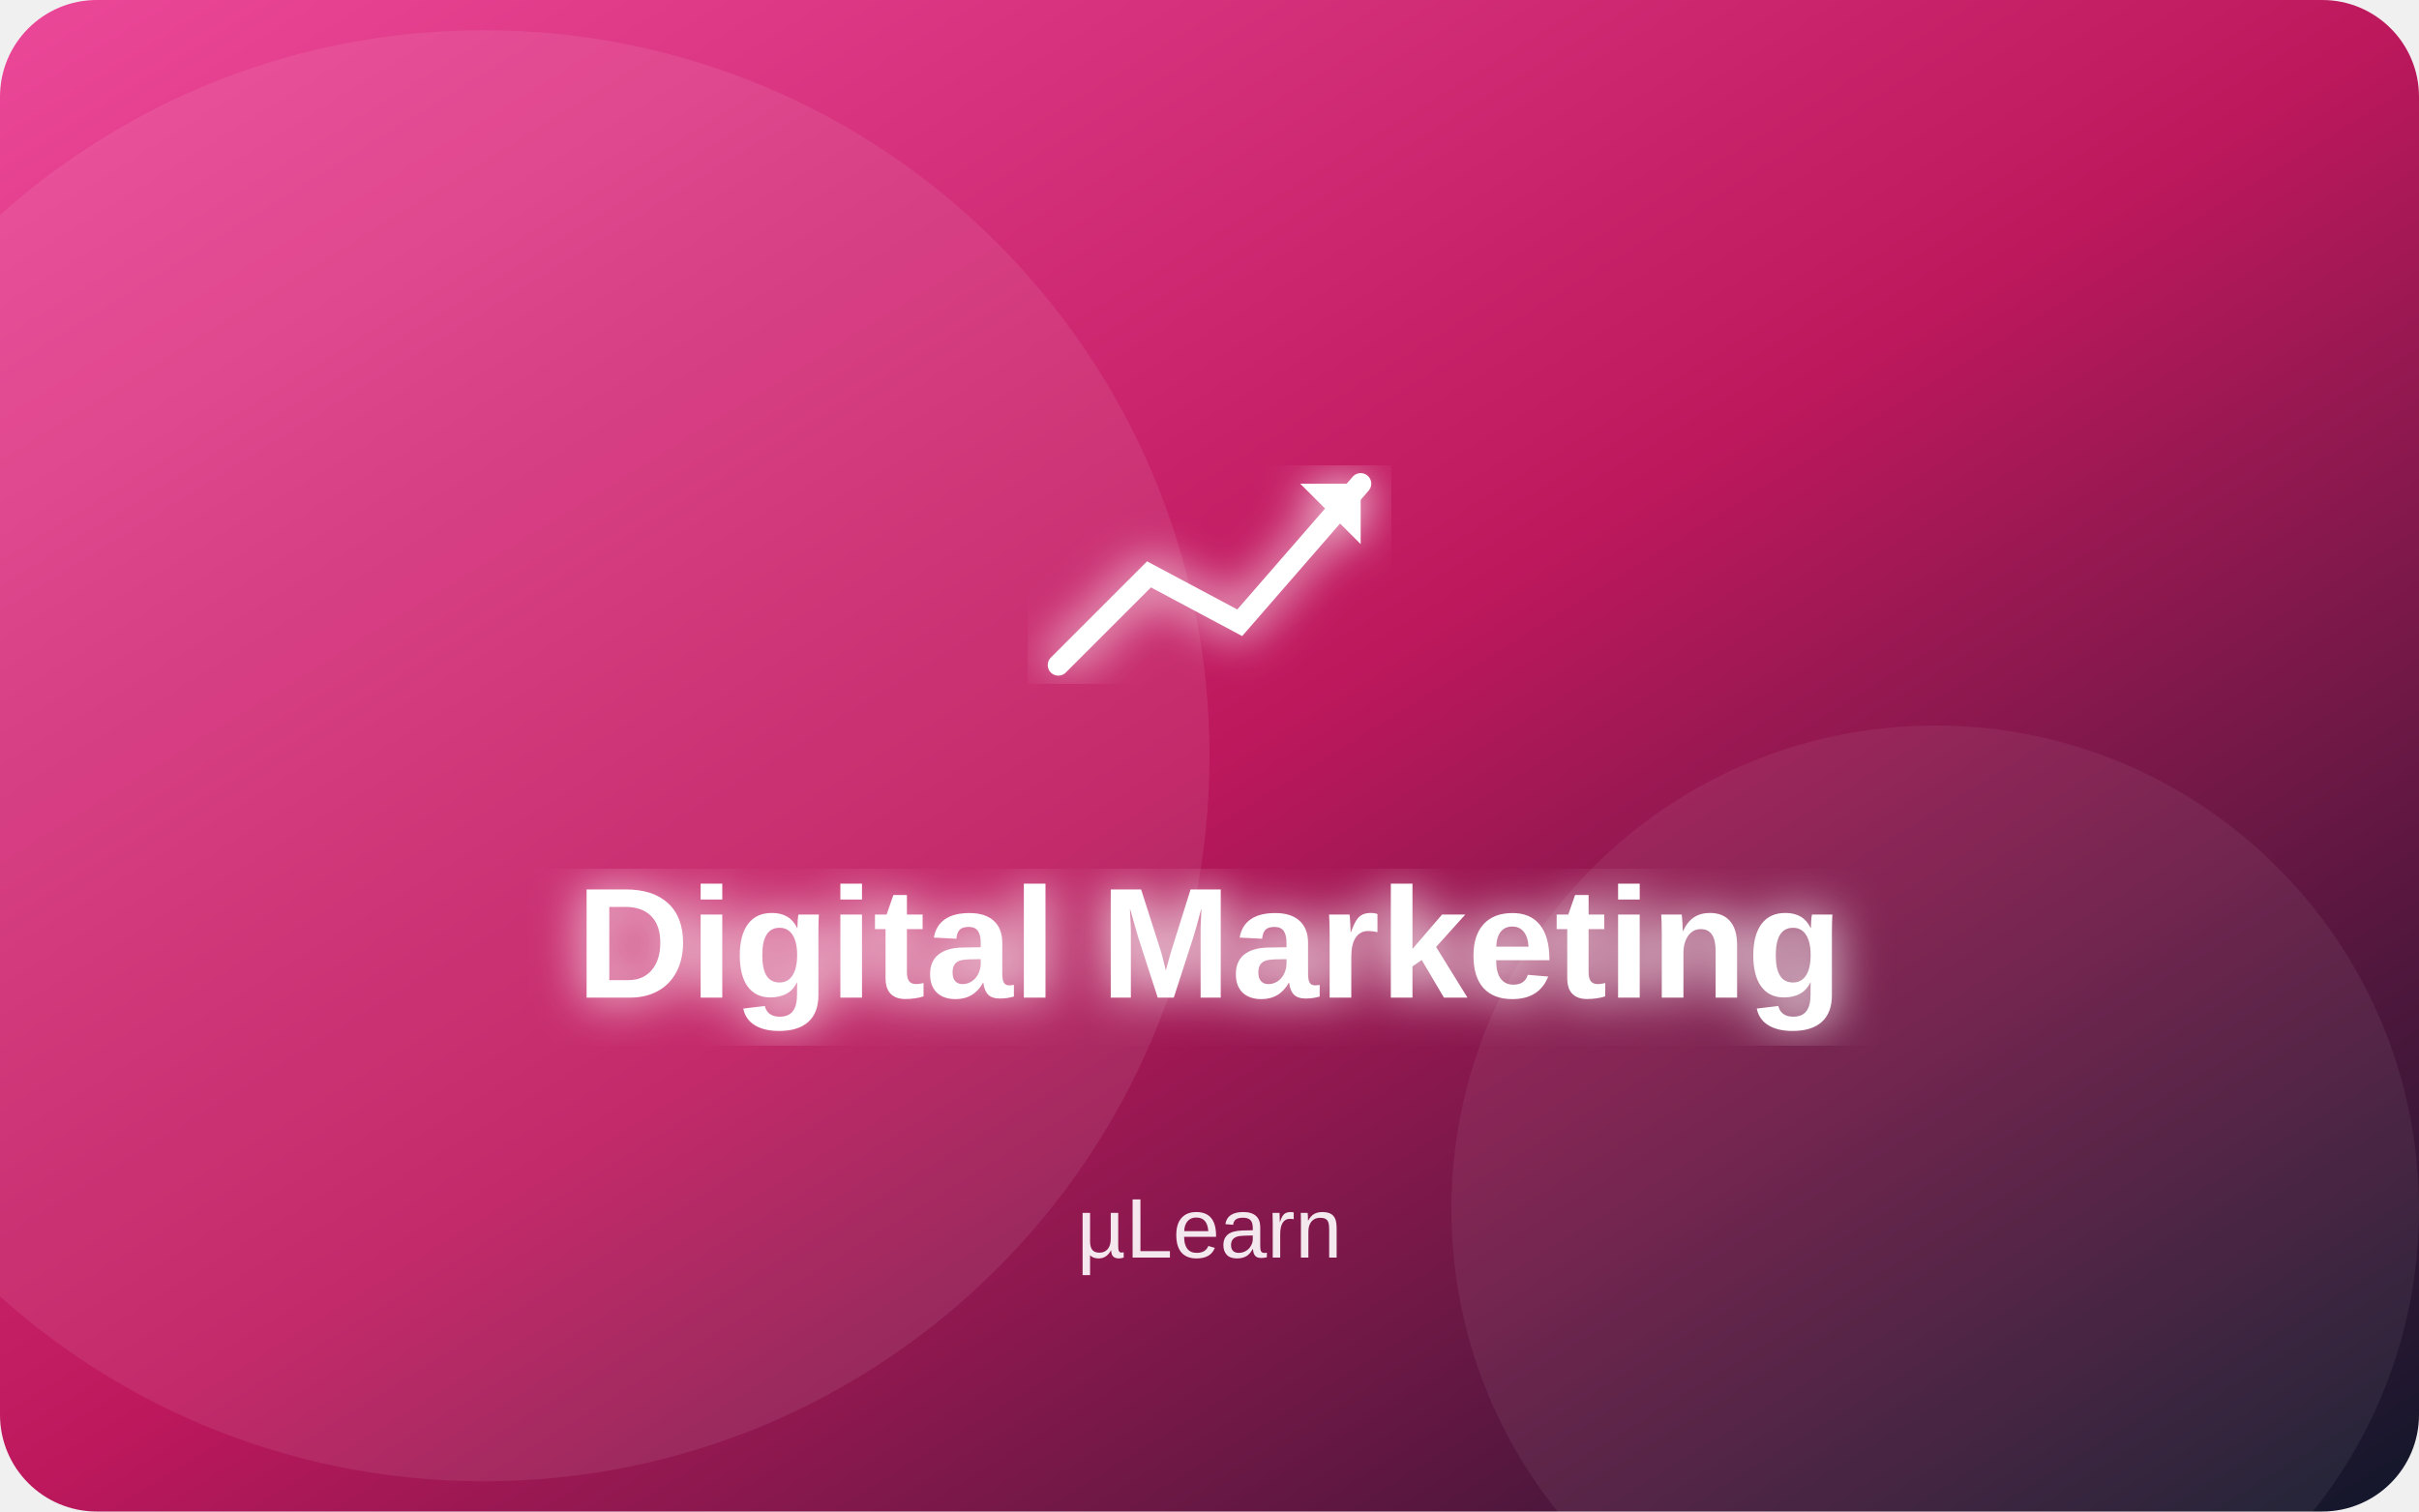
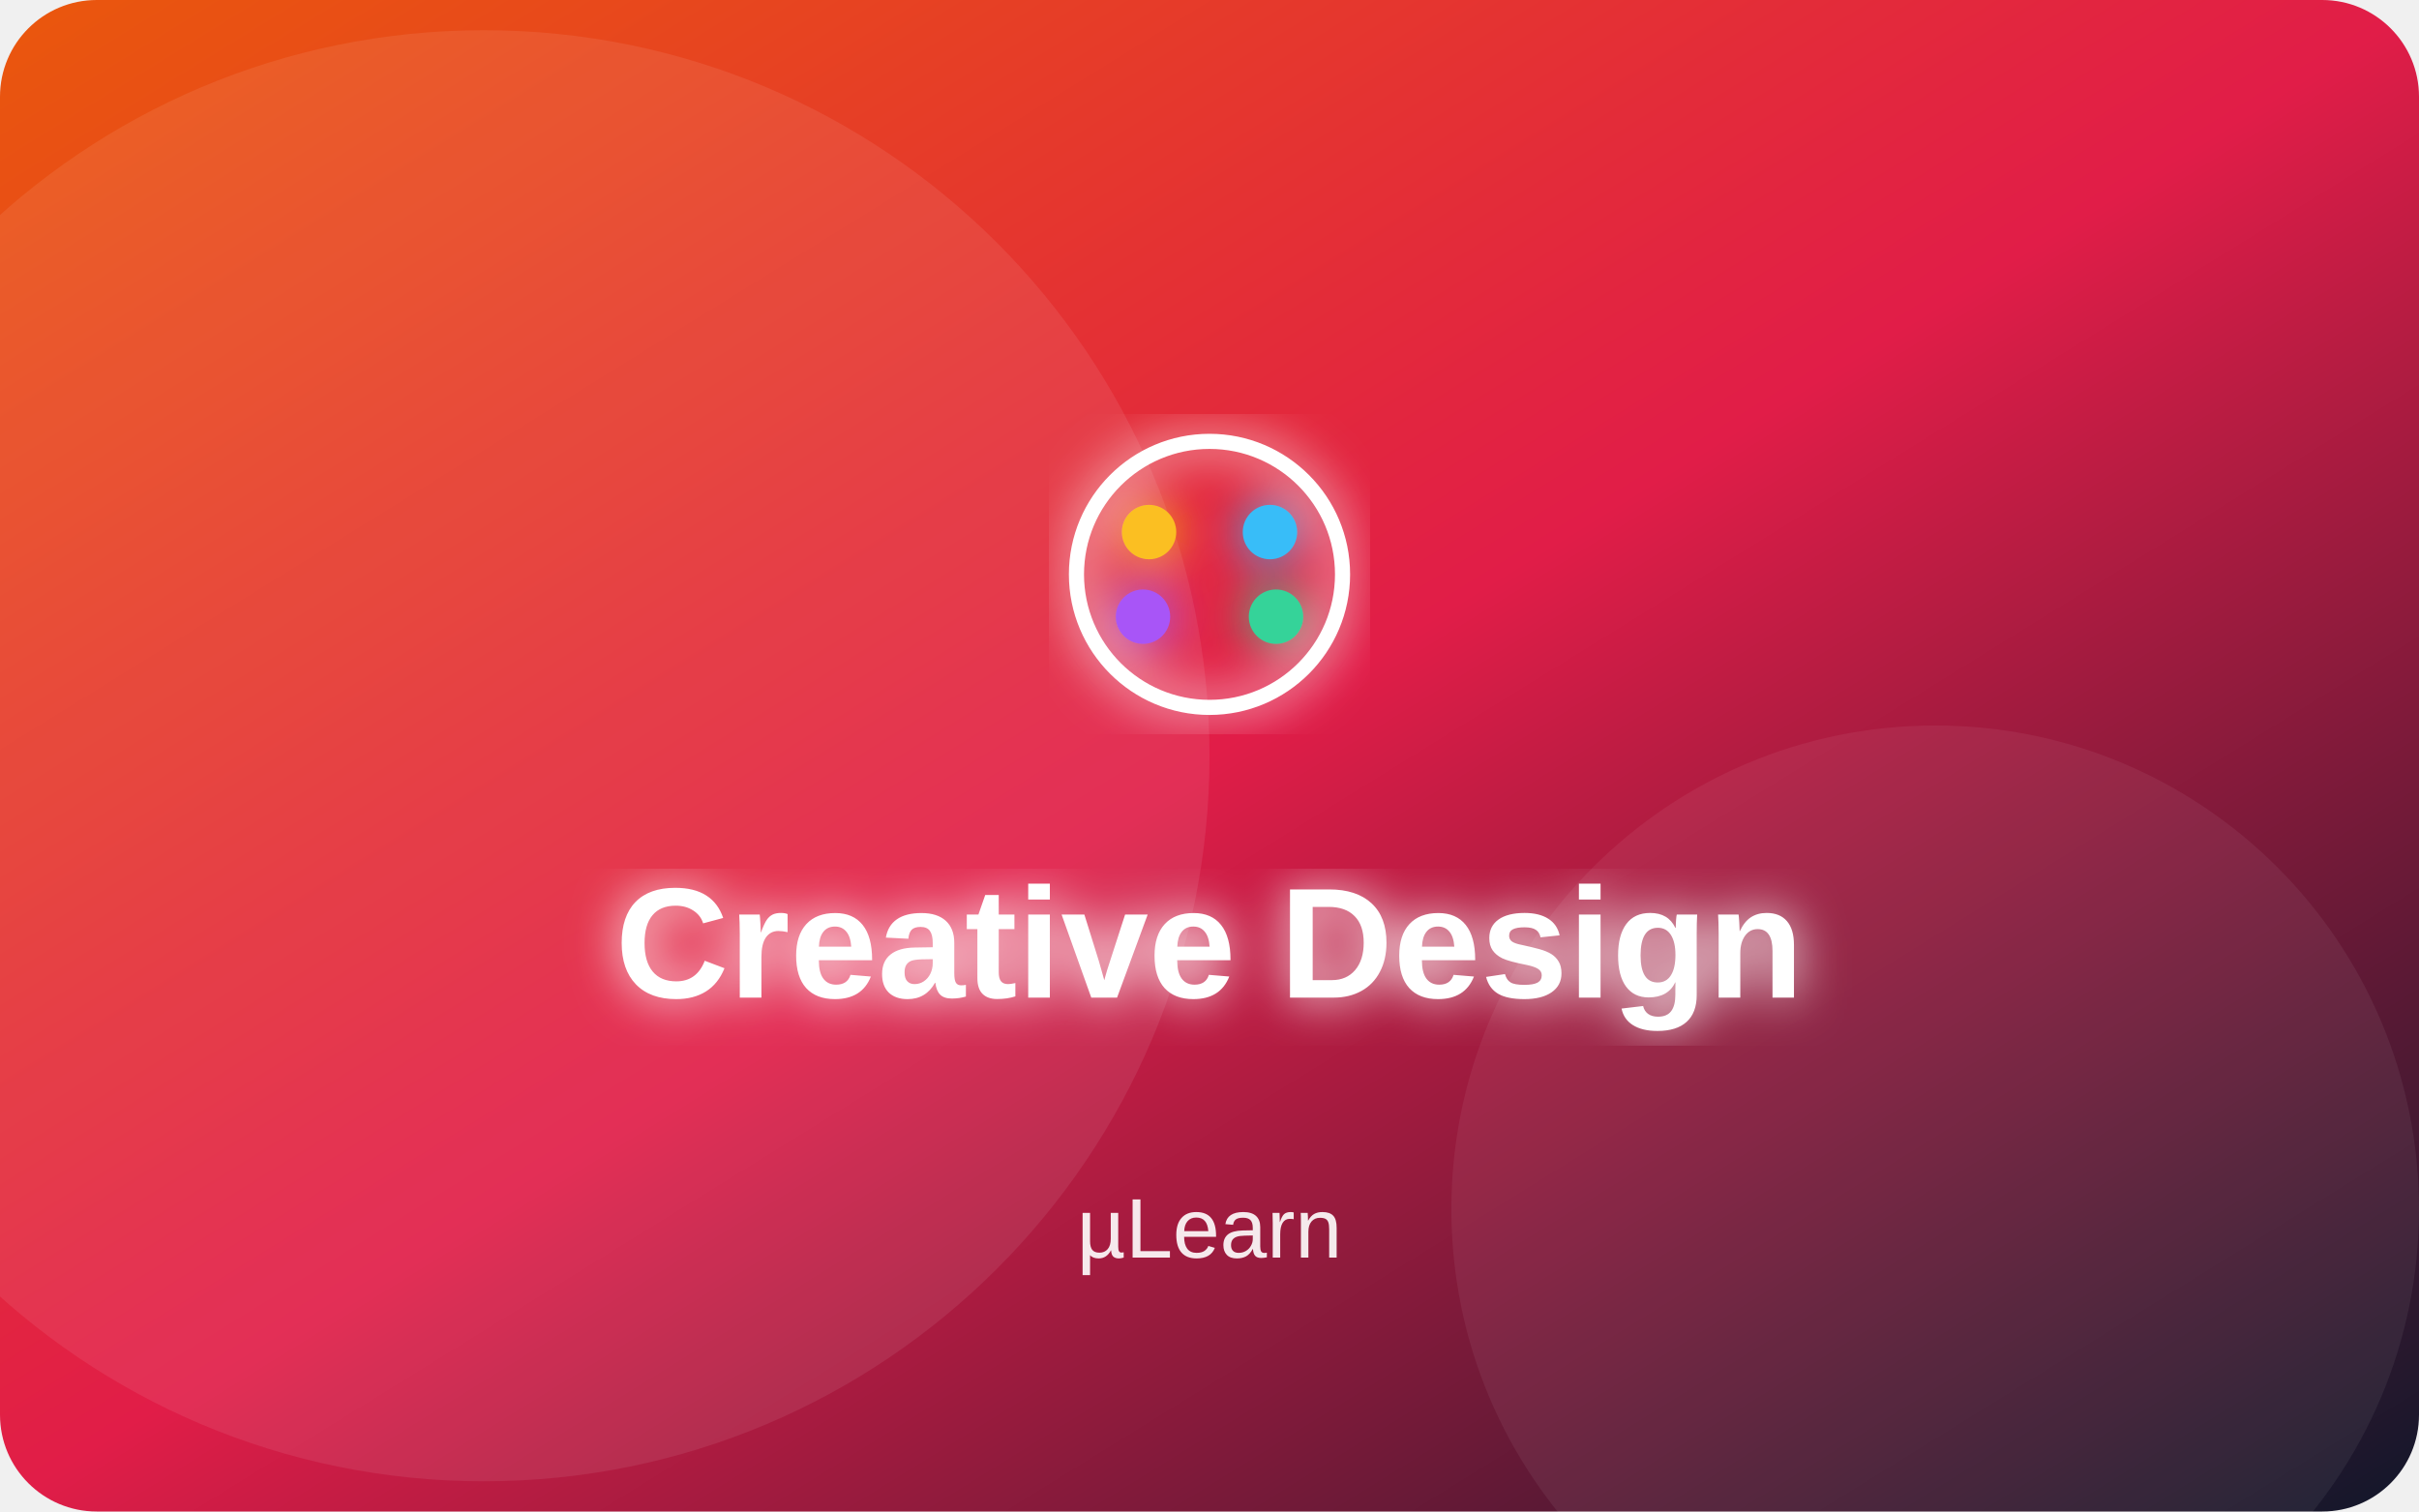
<svg xmlns="http://www.w3.org/2000/svg" width="400" height="250" viewBox="0 0 400 250">
  <defs>
-     <linearGradient id="marketingGrad" x1="0%" y1="0%" x2="100%" y2="100%">
-       <stop offset="0%" style="stop-color:#ec4899;stop-opacity:1" />
-       <stop offset="50%" style="stop-color:#be185d;stop-opacity:1" />
+     <linearGradient id="creativedesignGrad" x1="0%" y1="0%" x2="100%" y2="100%">
+       <stop offset="0%" style="stop-color:#ea580c;stop-opacity:1" />
+       <stop offset="50%" style="stop-color:#e11d48;stop-opacity:1" />
      <stop offset="100%" style="stop-color:#0f172a;stop-opacity:1" />
    </linearGradient>
    <filter id="glow">
      <feGaussianBlur stdDeviation="4" result="coloredBlur" />
      <feMerge>
        <feMergeNode in="coloredBlur" />
        <feMergeNode in="SourceGraphic" />
      </feMerge>
    </filter>
  </defs>
-   <rect width="400" height="250" fill="url(#marketingGrad)" rx="16" />
+   <rect width="400" height="250" fill="url(#creativedesignGrad)" rx="16" />
  <circle cx="80" cy="125" r="120" fill="rgba(255,255,255,0.08)" />
  <circle cx="320" cy="200" r="80" fill="rgba(255,255,255,0.06)" />
  <g transform="translate(200, 95)" filter="url(#glow)">
-     <path d="M-25,15 L-10,0 L5,8 L25,-15" stroke="white" stroke-width="3.5" fill="none" stroke-linecap="round" />
-     <polygon points="25,-15 15,-15 25,-5" fill="white" />
+     <circle cx="0" cy="0" r="22" fill="none" stroke="white" stroke-width="2.5" />
+     <circle cx="-10" cy="-7" r="4.5" fill="#fbbf24" />
+     <circle cx="10" cy="-7" r="4.5" fill="#38bdf8" />
+     <circle cx="-11" cy="7" r="4.5" fill="#a855f7" />
+     <circle cx="11" cy="7" r="4.5" fill="#34d399" />
  </g>
-   <text x="200" y="165" font-family="Arial, sans-serif" font-size="26" font-weight="700" fill="white" text-anchor="middle" filter="url(#glow)">Digital Marketing</text>
+   <text x="200" y="165" font-family="Arial, sans-serif" font-size="26" font-weight="700" fill="white" text-anchor="middle" filter="url(#glow)">Creative Design</text>
  <text x="200" y="208" font-family="Arial, sans-serif" font-size="14" font-weight="500" fill="rgba(255,255,255,0.9)" text-anchor="middle">µLearn</text>
</svg>
